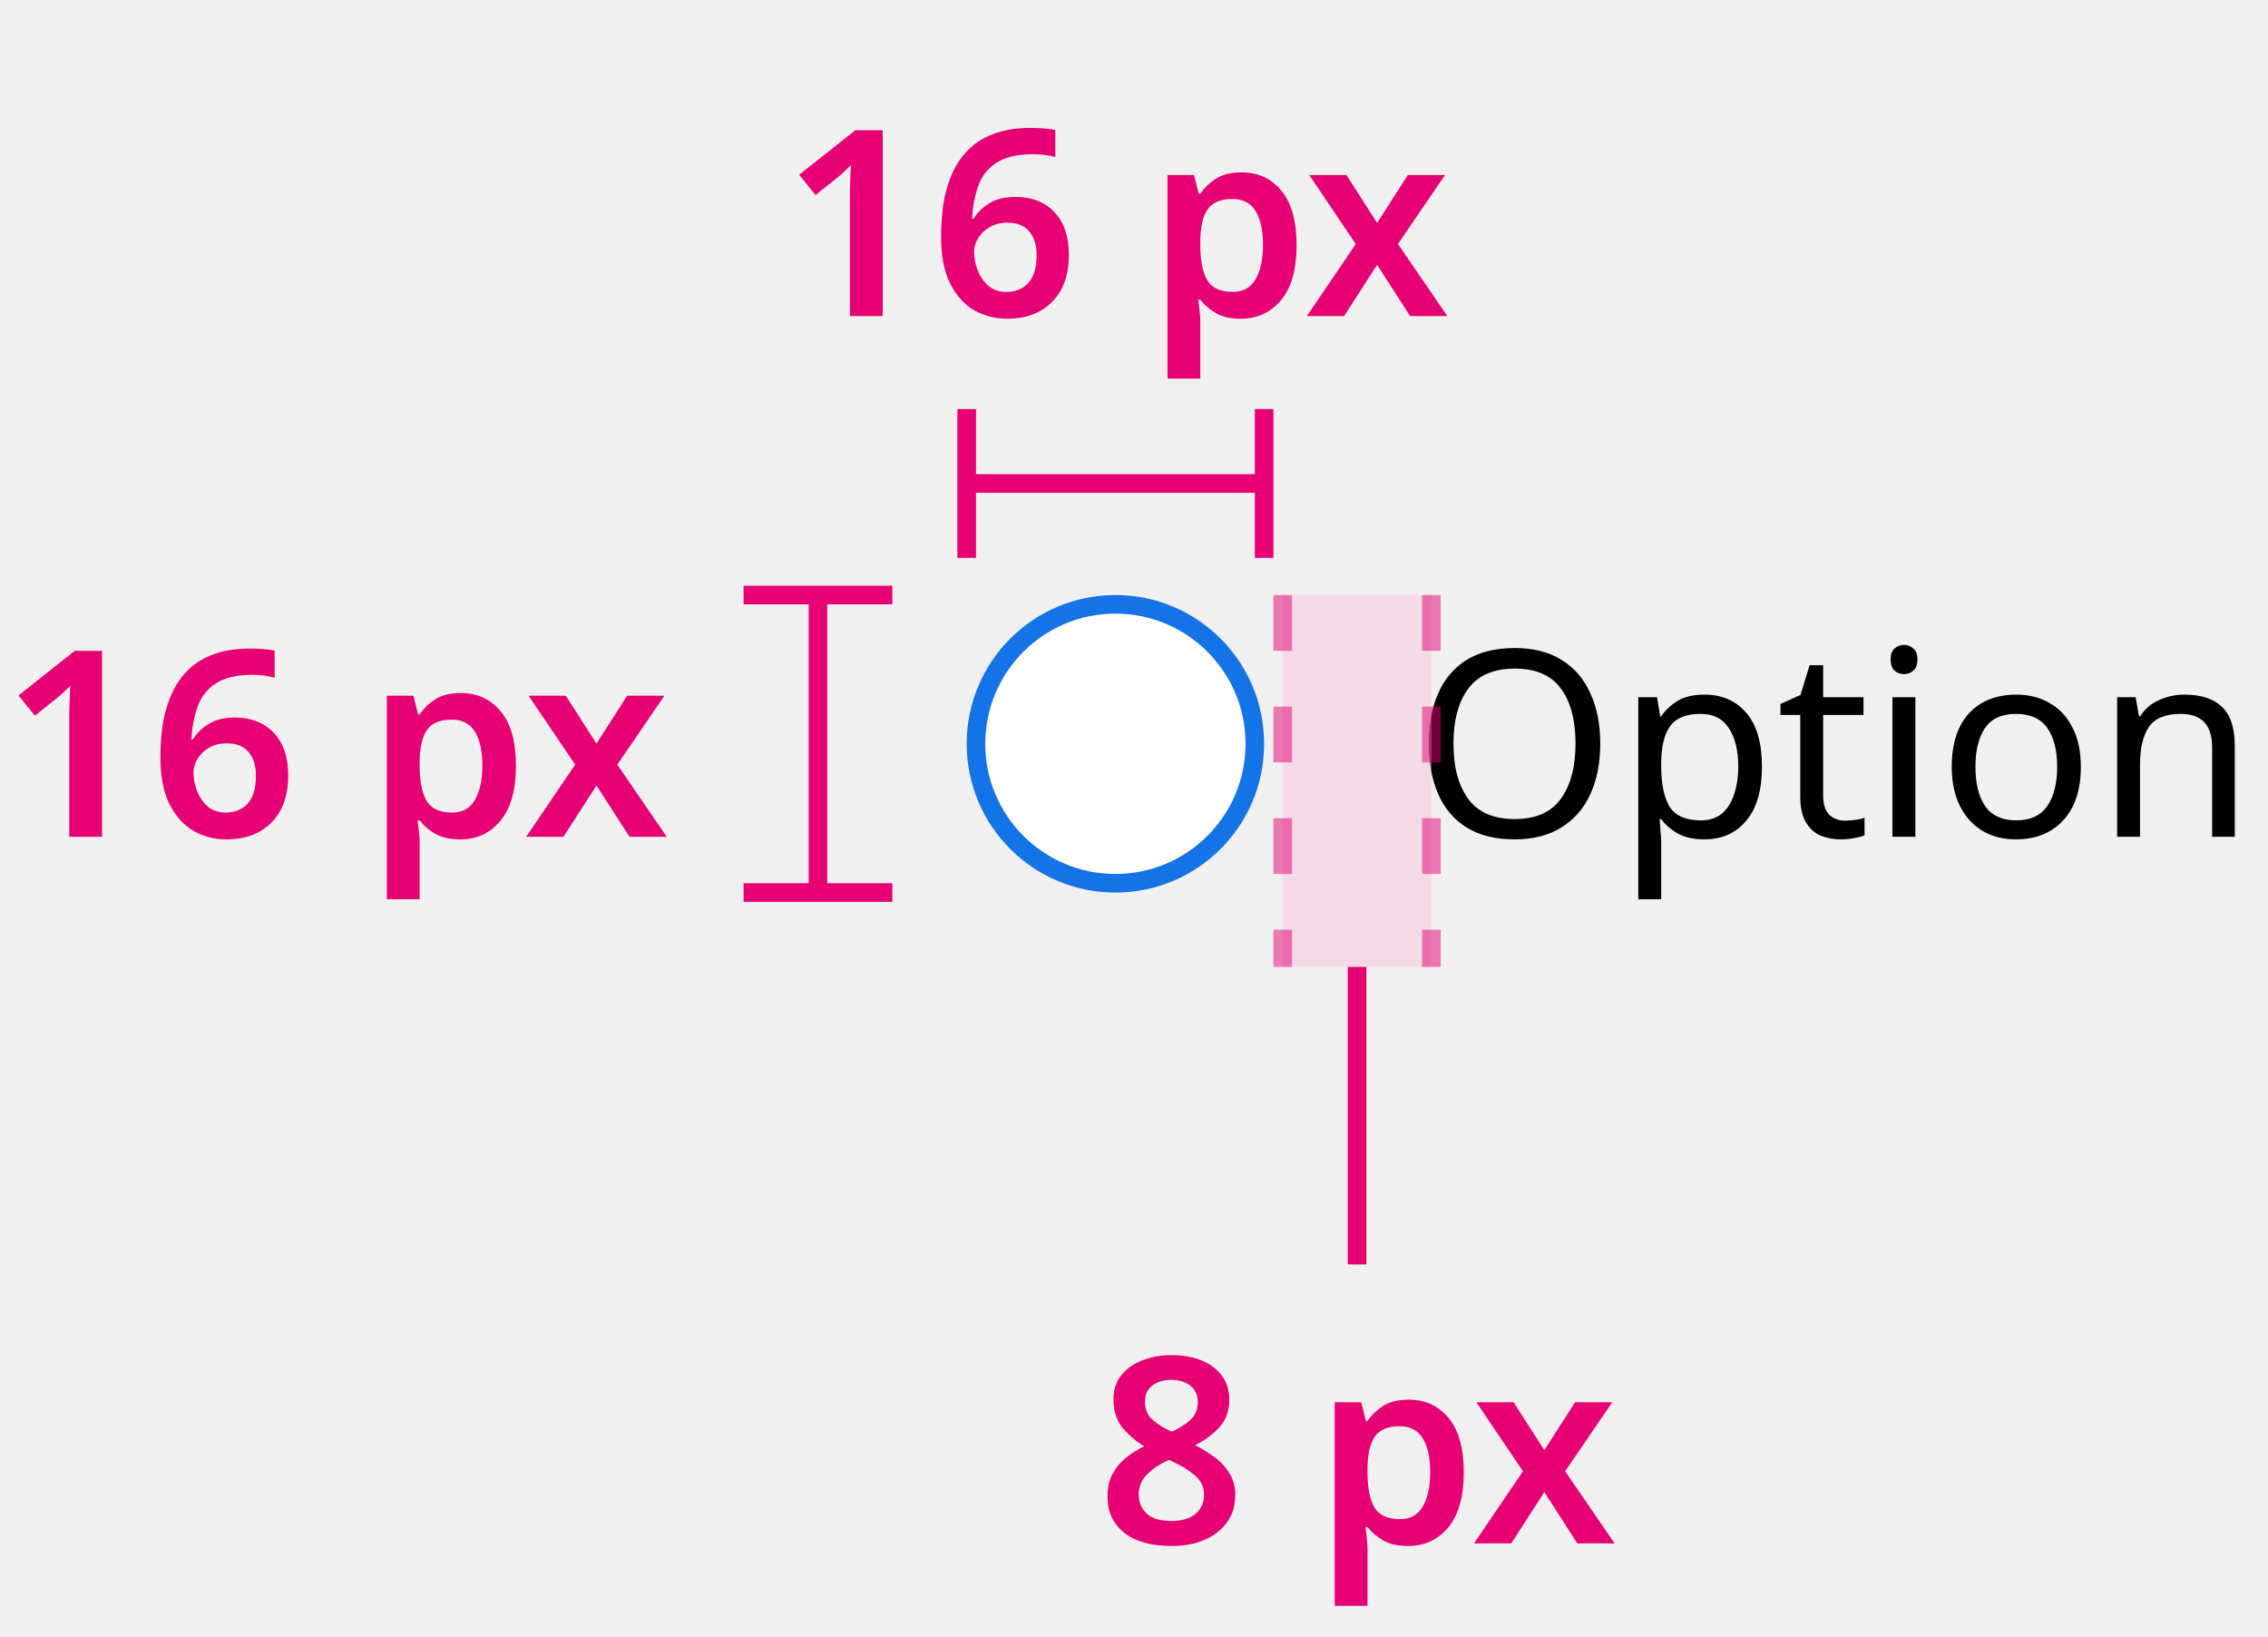
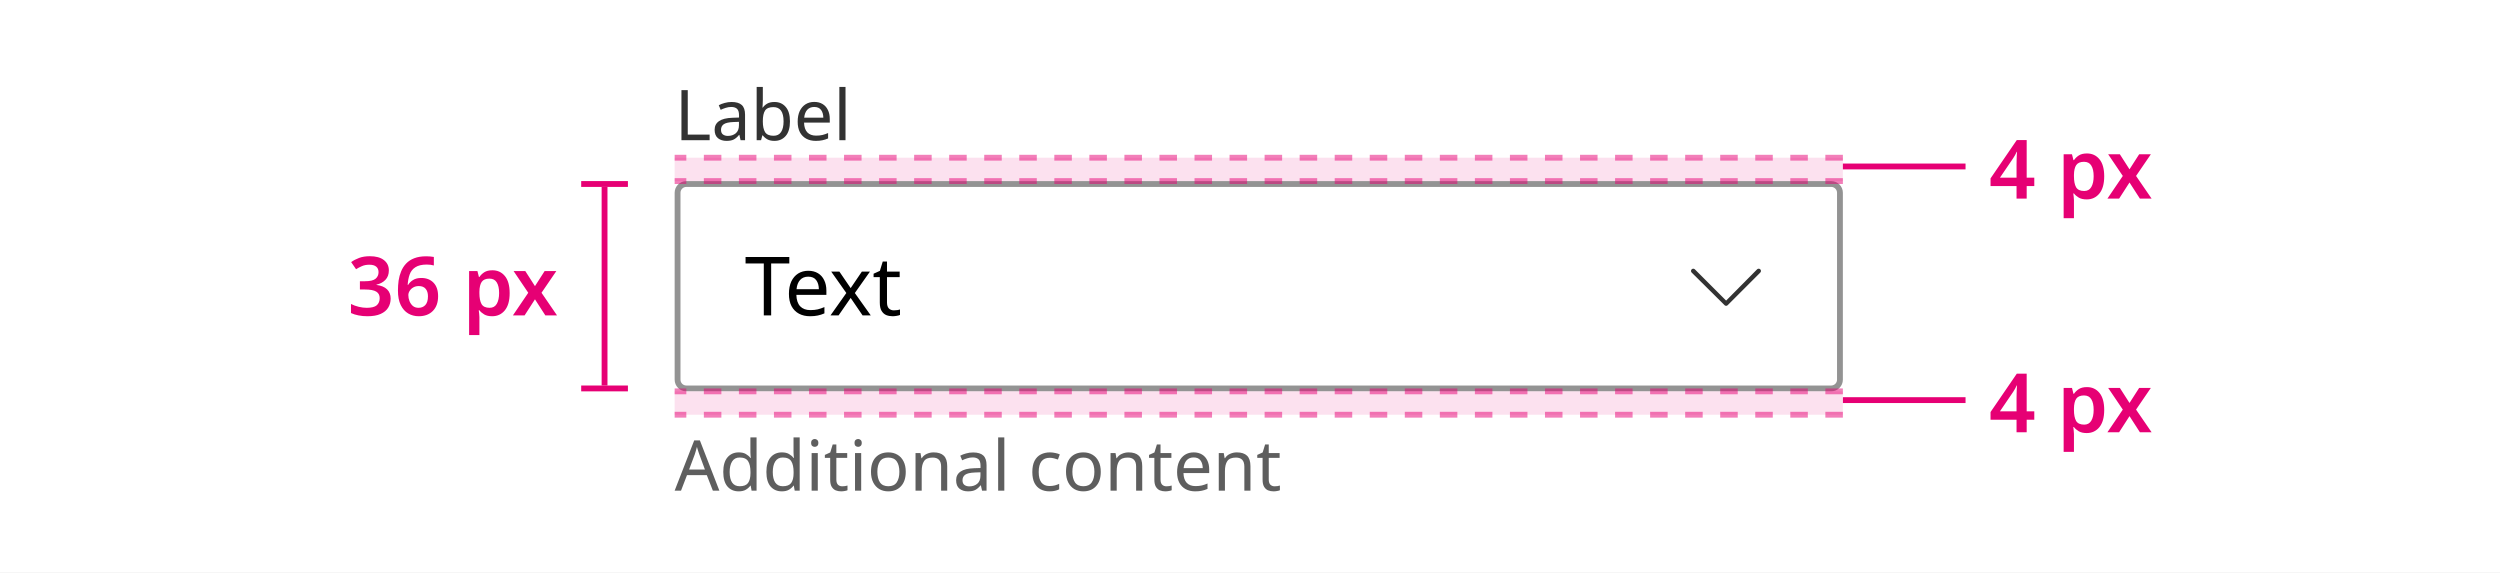
- <svg xmlns="http://www.w3.org/2000/svg" width="122" height="88" viewBox="0 0 122 88" fill="none">
-   <circle cx="60" cy="40" r="7.5" fill="white" stroke="#1473E6" />
-   <path d="M86.08 39.988C86.08 41.024 85.903 41.929 85.548 42.704C85.203 43.469 84.685 44.067 83.994 44.496C83.313 44.925 82.473 45.14 81.474 45.14C80.438 45.14 79.575 44.925 78.884 44.496C78.203 44.067 77.694 43.465 77.358 42.69C77.022 41.915 76.854 41.01 76.854 39.974C76.854 38.957 77.022 38.065 77.358 37.3C77.694 36.525 78.203 35.923 78.884 35.494C79.575 35.065 80.443 34.85 81.488 34.85C82.487 34.85 83.327 35.065 84.008 35.494C84.689 35.914 85.203 36.511 85.548 37.286C85.903 38.051 86.08 38.952 86.08 39.988ZM78.184 39.988C78.184 41.248 78.45 42.242 78.982 42.97C79.514 43.689 80.345 44.048 81.474 44.048C82.603 44.048 83.429 43.689 83.952 42.97C84.484 42.242 84.75 41.248 84.75 39.988C84.75 38.728 84.489 37.743 83.966 37.034C83.443 36.315 82.617 35.956 81.488 35.956C80.349 35.956 79.514 36.315 78.982 37.034C78.45 37.743 78.184 38.728 78.184 39.988ZM91.698 37.356C92.621 37.356 93.364 37.678 93.924 38.322C94.493 38.966 94.778 39.937 94.778 41.234C94.778 42.513 94.493 43.483 93.924 44.146C93.364 44.809 92.617 45.14 91.683 45.14C91.105 45.14 90.624 45.033 90.242 44.818C89.868 44.603 89.574 44.347 89.359 44.048H89.275C89.285 44.207 89.299 44.407 89.317 44.65C89.346 44.893 89.359 45.103 89.359 45.28V48.36H88.127V37.496H89.135L89.303 38.518H89.359C89.584 38.191 89.877 37.916 90.242 37.692C90.606 37.468 91.091 37.356 91.698 37.356ZM91.474 38.392C90.708 38.392 90.167 38.607 89.85 39.036C89.532 39.465 89.369 40.119 89.359 40.996V41.234C89.359 42.158 89.509 42.872 89.808 43.376C90.115 43.871 90.68 44.118 91.501 44.118C91.95 44.118 92.323 43.997 92.621 43.754C92.92 43.502 93.139 43.157 93.279 42.718C93.429 42.279 93.504 41.78 93.504 41.22C93.504 40.361 93.335 39.675 92.999 39.162C92.673 38.649 92.164 38.392 91.474 38.392ZM99.247 44.132C99.433 44.132 99.625 44.118 99.821 44.09C100.017 44.062 100.175 44.025 100.297 43.978V44.916C100.166 44.981 99.979 45.033 99.737 45.07C99.494 45.117 99.261 45.14 99.037 45.14C98.645 45.14 98.281 45.075 97.945 44.944C97.618 44.804 97.352 44.566 97.147 44.23C96.941 43.894 96.839 43.423 96.839 42.816V38.448H95.775V37.86L96.853 37.37L97.343 35.774H98.071V37.496H100.241V38.448H98.071V42.788C98.071 43.245 98.178 43.586 98.393 43.81C98.617 44.025 98.901 44.132 99.247 44.132ZM102.429 34.682C102.616 34.682 102.779 34.747 102.919 34.878C103.069 34.999 103.143 35.195 103.143 35.466C103.143 35.737 103.069 35.937 102.919 36.068C102.779 36.189 102.616 36.25 102.429 36.25C102.224 36.25 102.051 36.189 101.911 36.068C101.771 35.937 101.701 35.737 101.701 35.466C101.701 35.195 101.771 34.999 101.911 34.878C102.051 34.747 102.224 34.682 102.429 34.682ZM103.031 37.496V45H101.799V37.496H103.031ZM111.933 41.234C111.933 42.475 111.615 43.437 110.981 44.118C110.355 44.799 109.506 45.14 108.433 45.14C107.77 45.14 107.177 44.991 106.655 44.692C106.141 44.384 105.735 43.941 105.437 43.362C105.138 42.774 104.989 42.065 104.989 41.234C104.989 39.993 105.297 39.036 105.913 38.364C106.538 37.692 107.392 37.356 108.475 37.356C109.147 37.356 109.744 37.51 110.267 37.818C110.789 38.117 111.195 38.555 111.485 39.134C111.783 39.703 111.933 40.403 111.933 41.234ZM106.263 41.234C106.263 42.121 106.435 42.825 106.781 43.348C107.135 43.861 107.695 44.118 108.461 44.118C109.217 44.118 109.772 43.861 110.127 43.348C110.481 42.825 110.659 42.121 110.659 41.234C110.659 40.347 110.481 39.652 110.127 39.148C109.772 38.644 109.212 38.392 108.447 38.392C107.681 38.392 107.126 38.644 106.781 39.148C106.435 39.652 106.263 40.347 106.263 41.234ZM117.497 37.356C118.393 37.356 119.07 37.575 119.527 38.014C119.985 38.453 120.213 39.153 120.213 40.114V45H118.995V40.198C118.995 38.994 118.435 38.392 117.315 38.392C116.485 38.392 115.911 38.625 115.593 39.092C115.276 39.559 115.117 40.231 115.117 41.108V45H113.885V37.496H114.879L115.061 38.518H115.131C115.374 38.126 115.71 37.837 116.139 37.65C116.569 37.454 117.021 37.356 117.497 37.356Z" fill="black" />
-   <rect opacity="0.4" x="69" y="32" width="8" height="20" fill="white" />
-   <rect opacity="0.12" x="69" y="32" width="8" height="20" fill="#E60074" />
-   <path opacity="0.5" d="M77 32L77 52" stroke="#E60074" stroke-dasharray="3 3" />
-   <path opacity="0.5" d="M69 32L69 52" stroke="#E60074" stroke-dasharray="3 3" />
-   <path d="M73 52V68" stroke="#E60074" />
-   <path d="M63.018 72.878C63.596 72.878 64.119 72.967 64.586 73.144C65.052 73.321 65.426 73.592 65.706 73.956C65.986 74.311 66.126 74.749 66.126 75.272C66.126 75.869 65.948 76.364 65.594 76.756C65.239 77.139 64.805 77.461 64.292 77.722C64.674 77.918 65.029 78.137 65.356 78.38C65.682 78.623 65.944 78.912 66.14 79.248C66.345 79.575 66.448 79.962 66.448 80.41C66.448 80.961 66.303 81.441 66.014 81.852C65.724 82.263 65.323 82.58 64.81 82.804C64.306 83.028 63.713 83.14 63.032 83.14C61.921 83.14 61.067 82.902 60.47 82.426C59.872 81.95 59.574 81.297 59.574 80.466C59.574 80.009 59.662 79.612 59.84 79.276C60.017 78.94 60.255 78.651 60.554 78.408C60.852 78.165 61.184 77.955 61.548 77.778C61.09 77.498 60.698 77.162 60.372 76.77C60.054 76.369 59.896 75.865 59.896 75.258C59.896 74.745 60.036 74.311 60.316 73.956C60.605 73.601 60.983 73.335 61.45 73.158C61.926 72.971 62.448 72.878 63.018 72.878ZM63.004 74.208C62.593 74.208 62.252 74.311 61.982 74.516C61.72 74.721 61.59 75.011 61.59 75.384C61.59 75.795 61.73 76.121 62.01 76.364C62.29 76.607 62.63 76.817 63.032 76.994C63.414 76.826 63.741 76.621 64.012 76.378C64.292 76.135 64.432 75.804 64.432 75.384C64.432 75.011 64.296 74.721 64.026 74.516C63.764 74.311 63.424 74.208 63.004 74.208ZM61.254 80.382C61.254 80.793 61.398 81.133 61.688 81.404C61.977 81.665 62.416 81.796 63.004 81.796C63.582 81.796 64.021 81.665 64.32 81.404C64.618 81.143 64.768 80.802 64.768 80.382C64.768 79.962 64.6 79.612 64.264 79.332C63.928 79.052 63.531 78.809 63.074 78.604L62.878 78.506C62.374 78.739 61.977 79.005 61.688 79.304C61.398 79.593 61.254 79.953 61.254 80.382ZM75.786 75.272C76.673 75.272 77.387 75.603 77.928 76.266C78.469 76.919 78.74 77.895 78.74 79.192C78.74 80.489 78.46 81.474 77.9 82.146C77.349 82.809 76.631 83.14 75.744 83.14C75.184 83.14 74.731 83.037 74.386 82.832C74.041 82.627 73.765 82.389 73.56 82.118H73.448C73.476 82.295 73.499 82.487 73.518 82.692C73.546 82.897 73.56 83.093 73.56 83.28V86.36H71.796V75.412H73.224L73.476 76.42H73.56C73.775 76.103 74.055 75.832 74.4 75.608C74.745 75.384 75.207 75.272 75.786 75.272ZM75.282 76.7C74.657 76.7 74.213 76.887 73.952 77.26C73.7 77.633 73.569 78.198 73.56 78.954V79.178C73.56 79.99 73.681 80.615 73.924 81.054C74.176 81.483 74.638 81.698 75.31 81.698C75.861 81.698 76.267 81.474 76.528 81.026C76.799 80.569 76.934 79.948 76.934 79.164C76.934 78.38 76.799 77.773 76.528 77.344C76.267 76.915 75.851 76.7 75.282 76.7ZM81.924 79.122L79.418 75.412H81.42L83.072 77.988L84.724 75.412H86.726L84.192 79.122L86.852 83H84.85L83.072 80.242L81.294 83H79.292L81.924 79.122Z" fill="#E60074" />
-   <path d="M5.49 45H3.726V38.77C3.726 38.471 3.73 38.154 3.74 37.818C3.749 37.482 3.763 37.169 3.782 36.88C3.688 36.973 3.572 37.085 3.432 37.216C3.301 37.347 3.156 37.473 2.998 37.594L1.878 38.49L0.996 37.398L4.02 35.004H5.49V45ZM8.629 40.744C8.629 40.165 8.667 39.596 8.741 39.036C8.825 38.476 8.97 37.949 9.175 37.454C9.381 36.95 9.665 36.507 10.029 36.124C10.393 35.732 10.855 35.429 11.415 35.214C11.985 34.99 12.671 34.878 13.473 34.878C13.669 34.878 13.893 34.887 14.145 34.906C14.397 34.925 14.607 34.953 14.775 34.99V36.446C14.411 36.343 14.01 36.292 13.571 36.292C12.731 36.292 12.078 36.446 11.611 36.754C11.145 37.053 10.818 37.468 10.631 38C10.445 38.523 10.333 39.111 10.295 39.764H10.379C10.575 39.437 10.855 39.162 11.219 38.938C11.583 38.705 12.055 38.588 12.633 38.588C13.501 38.588 14.197 38.859 14.719 39.4C15.242 39.941 15.503 40.711 15.503 41.71C15.503 42.783 15.205 43.623 14.607 44.23C14.01 44.837 13.203 45.14 12.185 45.14C11.523 45.14 10.921 44.981 10.379 44.664C9.847 44.347 9.423 43.866 9.105 43.222C8.788 42.569 8.629 41.743 8.629 40.744ZM12.157 43.698C12.633 43.698 13.021 43.539 13.319 43.222C13.618 42.895 13.767 42.396 13.767 41.724C13.767 41.183 13.637 40.758 13.375 40.45C13.114 40.133 12.722 39.974 12.199 39.974C11.835 39.974 11.518 40.053 11.247 40.212C10.986 40.361 10.781 40.557 10.631 40.8C10.482 41.033 10.407 41.276 10.407 41.528C10.407 41.873 10.473 42.214 10.603 42.55C10.734 42.877 10.925 43.152 11.177 43.376C11.439 43.591 11.765 43.698 12.157 43.698ZM24.8 37.272C25.686 37.272 26.4 37.603 26.942 38.266C27.483 38.919 27.754 39.895 27.754 41.192C27.754 42.489 27.474 43.474 26.914 44.146C26.363 44.809 25.644 45.14 24.758 45.14C24.198 45.14 23.745 45.037 23.4 44.832C23.054 44.627 22.779 44.389 22.574 44.118H22.462C22.49 44.295 22.513 44.487 22.532 44.692C22.56 44.897 22.574 45.093 22.574 45.28V48.36H20.81V37.412H22.238L22.49 38.42H22.574C22.788 38.103 23.068 37.832 23.414 37.608C23.759 37.384 24.221 37.272 24.8 37.272ZM24.296 38.7C23.67 38.7 23.227 38.887 22.966 39.26C22.714 39.633 22.583 40.198 22.574 40.954V41.178C22.574 41.99 22.695 42.615 22.938 43.054C23.19 43.483 23.652 43.698 24.324 43.698C24.874 43.698 25.28 43.474 25.542 43.026C25.812 42.569 25.948 41.948 25.948 41.164C25.948 40.38 25.812 39.773 25.542 39.344C25.28 38.915 24.865 38.7 24.296 38.7ZM30.938 41.122L28.432 37.412H30.434L32.086 39.988L33.738 37.412H35.74L33.206 41.122L35.866 45H33.864L32.086 42.242L30.308 45H28.306L30.938 41.122Z" fill="#E60074" />
-   <path d="M48 32H40" stroke="#E60074" />
-   <path d="M44 32L44 48" stroke="#E60074" />
-   <path d="M48 48H40" stroke="#E60074" />
-   <path d="M47.482 17L45.718 17L45.718 10.77C45.718 10.471 45.722 10.154 45.732 9.818C45.741 9.482 45.755 9.169 45.774 8.88C45.681 8.973 45.564 9.085 45.424 9.216C45.293 9.347 45.148 9.473 44.99 9.594L43.87 10.49L42.988 9.398L46.012 7.004L47.482 7.004L47.482 17ZM50.621 12.744C50.621 12.165 50.659 11.596 50.733 11.036C50.818 10.476 50.962 9.949 51.167 9.454C51.373 8.95 51.657 8.507 52.022 8.124C52.386 7.732 52.847 7.429 53.407 7.214C53.977 6.99 54.663 6.878 55.465 6.878C55.661 6.878 55.886 6.887 56.138 6.906C56.389 6.925 56.599 6.953 56.767 6.99L56.767 8.446C56.404 8.343 56.002 8.292 55.563 8.292C54.724 8.292 54.07 8.446 53.603 8.754C53.137 9.053 52.81 9.468 52.623 10C52.437 10.523 52.325 11.111 52.288 11.764L52.371 11.764C52.568 11.437 52.847 11.162 53.212 10.938C53.575 10.705 54.047 10.588 54.626 10.588C55.493 10.588 56.189 10.859 56.712 11.4C57.234 11.941 57.495 12.711 57.495 13.71C57.495 14.783 57.197 15.623 56.599 16.23C56.002 16.837 55.195 17.14 54.178 17.14C53.515 17.14 52.913 16.981 52.371 16.664C51.84 16.347 51.415 15.866 51.097 15.222C50.78 14.569 50.621 13.743 50.621 12.744ZM54.15 15.698C54.626 15.698 55.013 15.539 55.312 15.222C55.61 14.895 55.76 14.396 55.76 13.724C55.76 13.183 55.629 12.758 55.367 12.45C55.106 12.133 54.714 11.974 54.191 11.974C53.828 11.974 53.51 12.053 53.239 12.212C52.978 12.361 52.773 12.557 52.623 12.8C52.474 13.033 52.4 13.276 52.4 13.528C52.4 13.873 52.465 14.214 52.596 14.55C52.726 14.877 52.917 15.152 53.169 15.376C53.431 15.591 53.758 15.698 54.15 15.698ZM66.792 9.272C67.679 9.272 68.393 9.603 68.934 10.266C69.475 10.919 69.746 11.895 69.746 13.192C69.746 14.489 69.466 15.474 68.906 16.146C68.355 16.809 67.637 17.14 66.75 17.14C66.19 17.14 65.737 17.037 65.392 16.832C65.047 16.627 64.771 16.389 64.566 16.118L64.454 16.118C64.482 16.295 64.505 16.487 64.524 16.692C64.552 16.897 64.566 17.093 64.566 17.28L64.566 20.36L62.802 20.36L62.802 9.412L64.23 9.412L64.482 10.42L64.566 10.42C64.781 10.103 65.061 9.832 65.406 9.608C65.751 9.384 66.213 9.272 66.792 9.272ZM66.288 10.7C65.663 10.7 65.219 10.887 64.958 11.26C64.706 11.633 64.575 12.198 64.566 12.954L64.566 13.178C64.566 13.99 64.687 14.615 64.93 15.054C65.182 15.483 65.644 15.698 66.316 15.698C66.867 15.698 67.273 15.474 67.534 15.026C67.805 14.569 67.94 13.948 67.94 13.164C67.94 12.38 67.805 11.773 67.534 11.344C67.273 10.915 66.857 10.7 66.288 10.7ZM72.93 13.122L70.424 9.412L72.426 9.412L74.078 11.988L75.73 9.412L77.732 9.412L75.198 13.122L77.858 17L75.856 17L74.078 14.242L72.3 17L70.298 17L72.93 13.122Z" fill="#E60074" />
-   <path d="M68 30L68 22" stroke="#E60074" />
-   <path d="M68 26L52 26" stroke="#E60074" />
-   <path d="M52 30L52 22" stroke="#E60074" />
+ <svg xmlns="http://www.w3.org/2000/svg" width="428" height="98" viewBox="0 0 428 98" fill="none">
+   <rect width="428" height="98" fill="white" />
+   <path d="M116.664 24V15.432H117.744V23.04H121.488V24H116.664ZM125.249 17.46C126.033 17.46 126.613 17.632 126.989 17.976C127.365 18.32 127.553 18.868 127.553 19.62V24H126.785L126.581 23.088H126.533C126.253 23.44 125.957 23.7 125.645 23.868C125.333 24.036 124.909 24.12 124.373 24.12C123.789 24.12 123.305 23.968 122.921 23.664C122.537 23.352 122.345 22.868 122.345 22.212C122.345 21.572 122.597 21.08 123.101 20.736C123.605 20.384 124.381 20.192 125.429 20.16L126.521 20.124V19.74C126.521 19.204 126.405 18.832 126.173 18.624C125.941 18.416 125.613 18.312 125.189 18.312C124.853 18.312 124.533 18.364 124.229 18.468C123.925 18.564 123.641 18.676 123.377 18.804L123.053 18.012C123.333 17.86 123.665 17.732 124.049 17.628C124.433 17.516 124.833 17.46 125.249 17.46ZM126.509 20.856L125.561 20.892C124.761 20.924 124.205 21.052 123.893 21.276C123.589 21.5 123.437 21.816 123.437 22.224C123.437 22.584 123.545 22.848 123.761 23.016C123.985 23.184 124.269 23.268 124.613 23.268C125.149 23.268 125.597 23.12 125.957 22.824C126.325 22.52 126.509 22.056 126.509 21.432V20.856ZM130.596 14.88V17.1C130.596 17.372 130.588 17.628 130.572 17.868C130.564 18.1 130.552 18.284 130.536 18.42H130.596C130.78 18.148 131.032 17.92 131.352 17.736C131.672 17.552 132.084 17.46 132.588 17.46C133.388 17.46 134.028 17.74 134.508 18.3C134.996 18.852 135.24 19.68 135.24 20.784C135.24 21.888 134.996 22.72 134.508 23.28C134.02 23.84 133.38 24.12 132.588 24.12C132.084 24.12 131.672 24.028 131.352 23.844C131.032 23.66 130.78 23.44 130.596 23.184H130.512L130.296 24H129.54V14.88H130.596ZM132.408 18.336C131.72 18.336 131.244 18.532 130.98 18.924C130.724 19.316 130.596 19.924 130.596 20.748V20.796C130.596 21.588 130.724 22.196 130.98 22.62C131.244 23.036 131.728 23.244 132.432 23.244C133.008 23.244 133.436 23.032 133.716 22.608C134.004 22.184 134.148 21.572 134.148 20.772C134.148 19.148 133.568 18.336 132.408 18.336ZM139.406 17.448C139.95 17.448 140.422 17.568 140.822 17.808C141.222 18.048 141.526 18.388 141.734 18.828C141.95 19.26 142.058 19.768 142.058 20.352V20.988H137.654C137.67 21.716 137.854 22.272 138.206 22.656C138.566 23.032 139.066 23.22 139.706 23.22C140.114 23.22 140.474 23.184 140.786 23.112C141.106 23.032 141.434 22.92 141.77 22.776V23.7C141.442 23.844 141.118 23.948 140.798 24.012C140.478 24.084 140.098 24.12 139.658 24.12C139.042 24.12 138.502 23.996 138.038 23.748C137.574 23.5 137.21 23.132 136.946 22.644C136.69 22.156 136.562 21.552 136.562 20.832C136.562 20.128 136.678 19.524 136.91 19.02C137.15 18.516 137.482 18.128 137.906 17.856C138.338 17.584 138.838 17.448 139.406 17.448ZM139.394 18.312C138.89 18.312 138.49 18.476 138.194 18.804C137.906 19.124 137.734 19.572 137.678 20.148H140.954C140.946 19.604 140.818 19.164 140.57 18.828C140.322 18.484 139.93 18.312 139.394 18.312ZM144.752 24H143.696V14.88H144.752V24Z" fill="#323232" />
+   <rect x="116" y="31.5" width="199" height="35" rx="1.5" fill="white" />
+   <path d="M132.022 54H130.762V45.11H127.64V44.004H135.13V45.11H132.022V54ZM138.383 46.356C139.018 46.356 139.568 46.496 140.035 46.776C140.502 47.056 140.856 47.453 141.099 47.966C141.351 48.47 141.477 49.063 141.477 49.744V50.486H136.339C136.358 51.335 136.572 51.984 136.983 52.432C137.403 52.871 137.986 53.09 138.733 53.09C139.209 53.09 139.629 53.048 139.993 52.964C140.366 52.871 140.749 52.74 141.141 52.572V53.65C140.758 53.818 140.38 53.939 140.007 54.014C139.634 54.098 139.19 54.14 138.677 54.14C137.958 54.14 137.328 53.995 136.787 53.706C136.246 53.417 135.821 52.987 135.513 52.418C135.214 51.849 135.065 51.144 135.065 50.304C135.065 49.483 135.2 48.778 135.471 48.19C135.751 47.602 136.138 47.149 136.633 46.832C137.137 46.515 137.72 46.356 138.383 46.356ZM138.369 47.364C137.781 47.364 137.314 47.555 136.969 47.938C136.633 48.311 136.432 48.834 136.367 49.506H140.189C140.18 48.871 140.03 48.358 139.741 47.966C139.452 47.565 138.994 47.364 138.369 47.364ZM144.892 50.164L142.302 46.496H143.702L145.634 49.324L147.552 46.496H148.938L146.348 50.164L149.078 54H147.678L145.634 51.004L143.562 54H142.176L144.892 50.164ZM153.03 53.132C153.217 53.132 153.408 53.118 153.604 53.09C153.8 53.062 153.959 53.025 154.08 52.978V53.916C153.949 53.981 153.763 54.033 153.52 54.07C153.277 54.117 153.044 54.14 152.82 54.14C152.428 54.14 152.064 54.075 151.728 53.944C151.401 53.804 151.135 53.566 150.93 53.23C150.725 52.894 150.622 52.423 150.622 51.816V47.448H149.558V46.86L150.636 46.37L151.126 44.774H151.854V46.496H154.024V47.448H151.854V51.788C151.854 52.245 151.961 52.586 152.176 52.81C152.4 53.025 152.685 53.132 153.03 53.132Z" fill="black" />
+   <path d="M295.512 52.362C295.412 52.362 295.312 52.312 295.262 52.263L289.613 46.663C289.462 46.513 289.462 46.263 289.613 46.112C289.763 45.962 290.012 45.962 290.162 46.112L295.512 51.462L300.812 46.112C300.962 45.962 301.213 45.962 301.363 46.112C301.512 46.263 301.512 46.513 301.363 46.663L295.762 52.263C295.662 52.312 295.612 52.362 295.512 52.362Z" fill="#323232" />
+   <rect x="116" y="31.5" width="199" height="35" rx="1.5" stroke="#939393" />
+   <path d="M122.04 84L121.008 81.348H117.612L116.592 84H115.5L118.848 75.396H119.82L123.156 84H122.04ZM120.684 80.388L119.724 77.796C119.7 77.732 119.66 77.616 119.604 77.448C119.548 77.28 119.492 77.108 119.436 76.932C119.388 76.748 119.348 76.608 119.316 76.512C119.252 76.76 119.184 77.004 119.112 77.244C119.048 77.476 118.992 77.66 118.944 77.796L117.972 80.388H120.684ZM126.464 84.12C125.664 84.12 125.024 83.844 124.544 83.292C124.064 82.732 123.824 81.9 123.824 80.796C123.824 79.692 124.064 78.86 124.544 78.3C125.032 77.732 125.676 77.448 126.476 77.448C126.972 77.448 127.376 77.54 127.688 77.724C128.008 77.908 128.268 78.132 128.468 78.396H128.54C128.524 78.292 128.508 78.14 128.492 77.94C128.476 77.732 128.468 77.568 128.468 77.448V74.88H129.524V84H128.672L128.516 83.136H128.468C128.276 83.408 128.02 83.64 127.7 83.832C127.38 84.024 126.968 84.12 126.464 84.12ZM126.632 83.244C127.312 83.244 127.788 83.06 128.06 82.692C128.34 82.316 128.48 81.752 128.48 81V80.808C128.48 80.008 128.348 79.396 128.084 78.972C127.82 78.54 127.332 78.324 126.62 78.324C126.052 78.324 125.624 78.552 125.336 79.008C125.056 79.456 124.916 80.06 124.916 80.82C124.916 81.588 125.056 82.184 125.336 82.608C125.624 83.032 126.056 83.244 126.632 83.244ZM133.847 84.12C133.047 84.12 132.407 83.844 131.927 83.292C131.447 82.732 131.207 81.9 131.207 80.796C131.207 79.692 131.447 78.86 131.927 78.3C132.415 77.732 133.059 77.448 133.859 77.448C134.355 77.448 134.759 77.54 135.071 77.724C135.391 77.908 135.651 78.132 135.851 78.396H135.923C135.907 78.292 135.891 78.14 135.875 77.94C135.859 77.732 135.851 77.568 135.851 77.448V74.88H136.907V84H136.055L135.899 83.136H135.851C135.659 83.408 135.403 83.64 135.083 83.832C134.763 84.024 134.351 84.12 133.847 84.12ZM134.015 83.244C134.695 83.244 135.171 83.06 135.443 82.692C135.723 82.316 135.863 81.752 135.863 81V80.808C135.863 80.008 135.731 79.396 135.467 78.972C135.203 78.54 134.715 78.324 134.003 78.324C133.435 78.324 133.007 78.552 132.719 79.008C132.439 79.456 132.299 80.06 132.299 80.82C132.299 81.588 132.439 82.184 132.719 82.608C133.007 83.032 133.439 83.244 134.015 83.244ZM139.49 75.156C139.65 75.156 139.79 75.212 139.91 75.324C140.038 75.428 140.102 75.596 140.102 75.828C140.102 76.06 140.038 76.232 139.91 76.344C139.79 76.448 139.65 76.5 139.49 76.5C139.314 76.5 139.166 76.448 139.046 76.344C138.926 76.232 138.866 76.06 138.866 75.828C138.866 75.596 138.926 75.428 139.046 75.324C139.166 75.212 139.314 75.156 139.49 75.156ZM140.006 77.568V84H138.95V77.568H140.006ZM144.191 83.256C144.351 83.256 144.515 83.244 144.683 83.22C144.851 83.196 144.987 83.164 145.091 83.124V83.928C144.979 83.984 144.819 84.028 144.611 84.06C144.403 84.1 144.203 84.12 144.011 84.12C143.675 84.12 143.363 84.064 143.075 83.952C142.795 83.832 142.567 83.628 142.391 83.34C142.215 83.052 142.127 82.648 142.127 82.128V78.384H141.215V77.88L142.139 77.46L142.559 76.092H143.183V77.568H145.043V78.384H143.183V82.104C143.183 82.496 143.275 82.788 143.459 82.98C143.651 83.164 143.895 83.256 144.191 83.256ZM146.919 75.156C147.079 75.156 147.219 75.212 147.339 75.324C147.467 75.428 147.531 75.596 147.531 75.828C147.531 76.06 147.467 76.232 147.339 76.344C147.219 76.448 147.079 76.5 146.919 76.5C146.743 76.5 146.595 76.448 146.475 76.344C146.355 76.232 146.295 76.06 146.295 75.828C146.295 75.596 146.355 75.428 146.475 75.324C146.595 75.212 146.743 75.156 146.919 75.156ZM147.435 77.568V84H146.379V77.568H147.435ZM155.065 80.772C155.065 81.836 154.793 82.66 154.249 83.244C153.713 83.828 152.985 84.12 152.065 84.12C151.497 84.12 150.989 83.992 150.541 83.736C150.101 83.472 149.753 83.092 149.497 82.596C149.241 82.092 149.113 81.484 149.113 80.772C149.113 79.708 149.377 78.888 149.905 78.312C150.441 77.736 151.173 77.448 152.101 77.448C152.677 77.448 153.189 77.58 153.637 77.844C154.085 78.1 154.433 78.476 154.681 78.972C154.937 79.46 155.065 80.06 155.065 80.772ZM150.205 80.772C150.205 81.532 150.353 82.136 150.649 82.584C150.953 83.024 151.433 83.244 152.089 83.244C152.737 83.244 153.213 83.024 153.517 82.584C153.821 82.136 153.973 81.532 153.973 80.772C153.973 80.012 153.821 79.416 153.517 78.984C153.213 78.552 152.733 78.336 152.077 78.336C151.421 78.336 150.945 78.552 150.649 78.984C150.353 79.416 150.205 80.012 150.205 80.772ZM159.835 77.448C160.603 77.448 161.183 77.636 161.575 78.012C161.967 78.388 162.163 78.988 162.163 79.812V84H161.119V79.884C161.119 78.852 160.639 78.336 159.679 78.336C158.967 78.336 158.475 78.536 158.203 78.936C157.931 79.336 157.795 79.912 157.795 80.664V84H156.739V77.568H157.591L157.747 78.444H157.807C158.015 78.108 158.303 77.86 158.671 77.7C159.039 77.532 159.427 77.448 159.835 77.448ZM166.593 77.46C167.377 77.46 167.957 77.632 168.333 77.976C168.709 78.32 168.897 78.868 168.897 79.62V84H168.129L167.925 83.088H167.877C167.597 83.44 167.301 83.7 166.989 83.868C166.677 84.036 166.253 84.12 165.717 84.12C165.133 84.12 164.649 83.968 164.265 83.664C163.881 83.352 163.689 82.868 163.689 82.212C163.689 81.572 163.941 81.08 164.445 80.736C164.949 80.384 165.725 80.192 166.773 80.16L167.865 80.124V79.74C167.865 79.204 167.749 78.832 167.517 78.624C167.285 78.416 166.957 78.312 166.533 78.312C166.197 78.312 165.877 78.364 165.573 78.468C165.269 78.564 164.985 78.676 164.721 78.804L164.397 78.012C164.677 77.86 165.009 77.732 165.393 77.628C165.777 77.516 166.177 77.46 166.593 77.46ZM167.853 80.856L166.905 80.892C166.105 80.924 165.549 81.052 165.237 81.276C164.933 81.5 164.781 81.816 164.781 82.224C164.781 82.584 164.889 82.848 165.105 83.016C165.329 83.184 165.613 83.268 165.957 83.268C166.493 83.268 166.941 83.12 167.301 82.824C167.669 82.52 167.853 82.056 167.853 81.432V80.856ZM171.939 84H170.883V74.88H171.939V84ZM179.674 84.12C179.098 84.12 178.59 84.004 178.15 83.772C177.71 83.54 177.362 83.18 177.106 82.692C176.858 82.204 176.734 81.58 176.734 80.82C176.734 80.028 176.862 79.384 177.118 78.888C177.382 78.392 177.742 78.028 178.198 77.796C178.654 77.564 179.17 77.448 179.746 77.448C180.066 77.448 180.378 77.484 180.682 77.556C180.994 77.62 181.246 77.7 181.438 77.796L181.114 78.672C180.922 78.6 180.698 78.532 180.442 78.468C180.186 78.404 179.946 78.372 179.722 78.372C178.458 78.372 177.826 79.184 177.826 80.808C177.826 81.584 177.978 82.18 178.282 82.596C178.594 83.004 179.054 83.208 179.662 83.208C180.006 83.208 180.314 83.172 180.586 83.1C180.858 83.028 181.106 82.94 181.33 82.836V83.772C181.114 83.884 180.874 83.968 180.61 84.024C180.354 84.088 180.042 84.12 179.674 84.12ZM188.452 80.772C188.452 81.836 188.18 82.66 187.636 83.244C187.1 83.828 186.372 84.12 185.452 84.12C184.884 84.12 184.376 83.992 183.928 83.736C183.488 83.472 183.14 83.092 182.884 82.596C182.628 82.092 182.5 81.484 182.5 80.772C182.5 79.708 182.764 78.888 183.292 78.312C183.828 77.736 184.56 77.448 185.488 77.448C186.064 77.448 186.576 77.58 187.024 77.844C187.472 78.1 187.82 78.476 188.068 78.972C188.324 79.46 188.452 80.06 188.452 80.772ZM183.592 80.772C183.592 81.532 183.74 82.136 184.036 82.584C184.34 83.024 184.82 83.244 185.476 83.244C186.124 83.244 186.6 83.024 186.904 82.584C187.208 82.136 187.36 81.532 187.36 80.772C187.36 80.012 187.208 79.416 186.904 78.984C186.6 78.552 186.12 78.336 185.464 78.336C184.808 78.336 184.332 78.552 184.036 78.984C183.74 79.416 183.592 80.012 183.592 80.772ZM193.221 77.448C193.989 77.448 194.569 77.636 194.961 78.012C195.353 78.388 195.549 78.988 195.549 79.812V84H194.505V79.884C194.505 78.852 194.025 78.336 193.065 78.336C192.353 78.336 191.861 78.536 191.589 78.936C191.317 79.336 191.181 79.912 191.181 80.664V84H190.125V77.568H190.977L191.133 78.444H191.193C191.401 78.108 191.689 77.86 192.057 77.7C192.425 77.532 192.813 77.448 193.221 77.448ZM199.691 83.256C199.851 83.256 200.015 83.244 200.183 83.22C200.351 83.196 200.487 83.164 200.591 83.124V83.928C200.479 83.984 200.319 84.028 200.111 84.06C199.903 84.1 199.703 84.12 199.511 84.12C199.175 84.12 198.863 84.064 198.575 83.952C198.295 83.832 198.067 83.628 197.891 83.34C197.715 83.052 197.627 82.648 197.627 82.128V78.384H196.715V77.88L197.639 77.46L198.059 76.092H198.683V77.568H200.543V78.384H198.683V82.104C198.683 82.496 198.775 82.788 198.959 82.98C199.151 83.164 199.395 83.256 199.691 83.256ZM204.363 77.448C204.907 77.448 205.379 77.568 205.779 77.808C206.179 78.048 206.483 78.388 206.691 78.828C206.907 79.26 207.015 79.768 207.015 80.352V80.988H202.611C202.627 81.716 202.811 82.272 203.163 82.656C203.523 83.032 204.023 83.22 204.663 83.22C205.071 83.22 205.431 83.184 205.743 83.112C206.063 83.032 206.391 82.92 206.727 82.776V83.7C206.399 83.844 206.075 83.948 205.755 84.012C205.435 84.084 205.055 84.12 204.615 84.12C203.999 84.12 203.459 83.996 202.995 83.748C202.531 83.5 202.167 83.132 201.903 82.644C201.647 82.156 201.519 81.552 201.519 80.832C201.519 80.128 201.635 79.524 201.867 79.02C202.107 78.516 202.439 78.128 202.863 77.856C203.295 77.584 203.795 77.448 204.363 77.448ZM204.351 78.312C203.847 78.312 203.447 78.476 203.151 78.804C202.863 79.124 202.691 79.572 202.635 80.148H205.911C205.903 79.604 205.775 79.164 205.527 78.828C205.279 78.484 204.887 78.312 204.351 78.312ZM211.749 77.448C212.517 77.448 213.097 77.636 213.489 78.012C213.881 78.388 214.077 78.988 214.077 79.812V84H213.033V79.884C213.033 78.852 212.553 78.336 211.593 78.336C210.881 78.336 210.389 78.536 210.117 78.936C209.845 79.336 209.709 79.912 209.709 80.664V84H208.653V77.568H209.505L209.661 78.444H209.721C209.929 78.108 210.217 77.86 210.585 77.7C210.953 77.532 211.341 77.448 211.749 77.448ZM218.219 83.256C218.379 83.256 218.543 83.244 218.711 83.22C218.879 83.196 219.015 83.164 219.119 83.124V83.928C219.007 83.984 218.847 84.028 218.639 84.06C218.431 84.1 218.231 84.12 218.039 84.12C217.703 84.12 217.391 84.064 217.103 83.952C216.823 83.832 216.595 83.628 216.419 83.34C216.243 83.052 216.155 82.648 216.155 82.128V78.384H215.243V77.88L216.167 77.46L216.587 76.092H217.211V77.568H219.071V78.384H217.211V82.104C217.211 82.496 217.303 82.788 217.487 82.98C217.679 83.164 217.923 83.256 218.219 83.256Z" fill="#5E5E5E" />
+   <path d="M66.572 46.286C66.572 46.967 66.371 47.513 65.97 47.924C65.578 48.325 65.069 48.596 64.444 48.736V48.778C65.246 48.881 65.853 49.133 66.264 49.534C66.674 49.935 66.88 50.463 66.88 51.116C66.88 51.695 66.74 52.213 66.46 52.67C66.18 53.127 65.746 53.487 65.158 53.748C64.579 54.009 63.832 54.14 62.918 54.14C62.367 54.14 61.858 54.093 61.392 54C60.934 53.916 60.5 53.781 60.09 53.594V52.04C60.51 52.255 60.958 52.418 61.434 52.53C61.91 52.642 62.358 52.698 62.778 52.698C63.59 52.698 64.164 52.553 64.5 52.264C64.836 51.965 65.004 51.555 65.004 51.032C65.004 50.537 64.808 50.169 64.416 49.926C64.024 49.683 63.37 49.562 62.456 49.562H61.616V48.148H62.47C63.356 48.148 63.968 48.003 64.304 47.714C64.64 47.425 64.808 47.051 64.808 46.594C64.808 46.193 64.677 45.88 64.416 45.656C64.154 45.432 63.762 45.32 63.24 45.32C62.736 45.32 62.302 45.404 61.938 45.572C61.574 45.731 61.247 45.903 60.958 46.09L60.118 44.872C60.5 44.592 60.953 44.354 61.476 44.158C61.998 43.962 62.614 43.864 63.324 43.864C64.36 43.864 65.158 44.083 65.718 44.522C66.287 44.961 66.572 45.549 66.572 46.286ZM68.129 49.744C68.129 49.165 68.167 48.596 68.241 48.036C68.325 47.476 68.47 46.949 68.675 46.454C68.881 45.95 69.165 45.507 69.529 45.124C69.893 44.732 70.355 44.429 70.915 44.214C71.485 43.99 72.171 43.878 72.973 43.878C73.169 43.878 73.393 43.887 73.645 43.906C73.897 43.925 74.107 43.953 74.275 43.99V45.446C73.911 45.343 73.51 45.292 73.071 45.292C72.231 45.292 71.578 45.446 71.111 45.754C70.645 46.053 70.318 46.468 70.131 47C69.945 47.523 69.833 48.111 69.795 48.764H69.879C70.075 48.437 70.355 48.162 70.719 47.938C71.083 47.705 71.555 47.588 72.133 47.588C73.001 47.588 73.697 47.859 74.219 48.4C74.742 48.941 75.003 49.711 75.003 50.71C75.003 51.783 74.705 52.623 74.107 53.23C73.51 53.837 72.703 54.14 71.685 54.14C71.023 54.14 70.421 53.981 69.879 53.664C69.347 53.347 68.923 52.866 68.605 52.222C68.288 51.569 68.129 50.743 68.129 49.744ZM71.657 52.698C72.133 52.698 72.521 52.539 72.819 52.222C73.118 51.895 73.267 51.396 73.267 50.724C73.267 50.183 73.137 49.758 72.875 49.45C72.614 49.133 72.222 48.974 71.699 48.974C71.335 48.974 71.018 49.053 70.747 49.212C70.486 49.361 70.281 49.557 70.131 49.8C69.982 50.033 69.907 50.276 69.907 50.528C69.907 50.873 69.973 51.214 70.103 51.55C70.234 51.877 70.425 52.152 70.677 52.376C70.939 52.591 71.265 52.698 71.657 52.698ZM84.3 46.272C85.186 46.272 85.9 46.603 86.442 47.266C86.983 47.919 87.254 48.895 87.254 50.192C87.254 51.489 86.974 52.474 86.414 53.146C85.863 53.809 85.144 54.14 84.258 54.14C83.698 54.14 83.245 54.037 82.9 53.832C82.554 53.627 82.279 53.389 82.074 53.118H81.962C81.99 53.295 82.013 53.487 82.032 53.692C82.06 53.897 82.074 54.093 82.074 54.28V57.36H80.31V46.412H81.738L81.99 47.42H82.074C82.288 47.103 82.568 46.832 82.914 46.608C83.259 46.384 83.721 46.272 84.3 46.272ZM83.796 47.7C83.17 47.7 82.727 47.887 82.466 48.26C82.214 48.633 82.083 49.198 82.074 49.954V50.178C82.074 50.99 82.195 51.615 82.438 52.054C82.69 52.483 83.152 52.698 83.824 52.698C84.374 52.698 84.78 52.474 85.042 52.026C85.312 51.569 85.448 50.948 85.448 50.164C85.448 49.38 85.312 48.773 85.042 48.344C84.78 47.915 84.365 47.7 83.796 47.7ZM90.438 50.122L87.932 46.412H89.934L91.586 48.988L93.238 46.412H95.24L92.706 50.122L95.366 54H93.364L91.586 51.242L89.808 54H87.806L90.438 50.122Z" fill="#E60074" />
+   <path fill-rule="evenodd" clip-rule="evenodd" d="M99.5 66H107.5V67H99.5V66Z" fill="#E60074" />
+   <path fill-rule="evenodd" clip-rule="evenodd" d="M103 66L103 32L104 32L104 66L103 66Z" fill="#E60074" />
+   <path fill-rule="evenodd" clip-rule="evenodd" d="M99.5 31H107.5V32H99.5V31Z" fill="#E60074" />
+   <path d="M348.27 71.858H346.968V74H345.232V71.858H340.78V70.542L345.274 63.976H346.968V70.416H348.27V71.858ZM345.232 70.416V68.176C345.232 67.915 345.236 67.644 345.246 67.364C345.255 67.075 345.264 66.809 345.274 66.566C345.292 66.314 345.306 66.123 345.316 65.992H345.26C345.176 66.179 345.082 66.365 344.98 66.552C344.886 66.729 344.779 66.907 344.658 67.084L342.39 70.416H345.232ZM357.286 66.272C358.173 66.272 358.887 66.603 359.428 67.266C359.969 67.919 360.24 68.895 360.24 70.192C360.24 71.489 359.96 72.474 359.4 73.146C358.849 73.809 358.131 74.14 357.244 74.14C356.684 74.14 356.231 74.037 355.886 73.832C355.541 73.627 355.265 73.389 355.06 73.118H354.948C354.976 73.295 354.999 73.487 355.018 73.692C355.046 73.897 355.06 74.093 355.06 74.28V77.36H353.296V66.412H354.724L354.976 67.42H355.06C355.275 67.103 355.555 66.832 355.9 66.608C356.245 66.384 356.707 66.272 357.286 66.272ZM356.782 67.7C356.157 67.7 355.713 67.887 355.452 68.26C355.2 68.633 355.069 69.198 355.06 69.954V70.178C355.06 70.99 355.181 71.615 355.424 72.054C355.676 72.483 356.138 72.698 356.81 72.698C357.361 72.698 357.767 72.474 358.028 72.026C358.299 71.569 358.434 70.948 358.434 70.164C358.434 69.38 358.299 68.773 358.028 68.344C357.767 67.915 357.351 67.7 356.782 67.7ZM363.424 70.122L360.918 66.412H362.92L364.572 68.988L366.224 66.412H368.226L365.692 70.122L368.352 74H366.35L364.572 71.242L362.794 74H360.792L363.424 70.122Z" fill="#E60074" />
+   <path d="M348.27 31.858H346.968V34H345.232V31.858H340.78V30.542L345.274 23.976H346.968V30.416H348.27V31.858ZM345.232 30.416V28.176C345.232 27.915 345.236 27.644 345.246 27.364C345.255 27.075 345.264 26.809 345.274 26.566C345.292 26.314 345.306 26.123 345.316 25.992H345.26C345.176 26.179 345.082 26.365 344.98 26.552C344.886 26.729 344.779 26.907 344.658 27.084L342.39 30.416H345.232ZM357.286 26.272C358.173 26.272 358.887 26.603 359.428 27.266C359.969 27.919 360.24 28.895 360.24 30.192C360.24 31.489 359.96 32.474 359.4 33.146C358.849 33.809 358.131 34.14 357.244 34.14C356.684 34.14 356.231 34.037 355.886 33.832C355.541 33.627 355.265 33.389 355.06 33.118H354.948C354.976 33.295 354.999 33.487 355.018 33.692C355.046 33.897 355.06 34.093 355.06 34.28V37.36H353.296V26.412H354.724L354.976 27.42H355.06C355.275 27.103 355.555 26.832 355.9 26.608C356.245 26.384 356.707 26.272 357.286 26.272ZM356.782 27.7C356.157 27.7 355.713 27.887 355.452 28.26C355.2 28.633 355.069 29.198 355.06 29.954V30.178C355.06 30.99 355.181 31.615 355.424 32.054C355.676 32.483 356.138 32.698 356.81 32.698C357.361 32.698 357.767 32.474 358.028 32.026C358.299 31.569 358.434 30.948 358.434 30.164C358.434 29.38 358.299 28.773 358.028 28.344C357.767 27.915 357.351 27.7 356.782 27.7ZM363.424 30.122L360.918 26.412H362.92L364.572 28.988L366.224 26.412H368.226L365.692 30.122L368.352 34H366.35L364.572 31.242L362.794 34H360.792L363.424 30.122Z" fill="#E60074" />
+   <rect opacity="0.4" x="315.5" y="27" width="4" height="200" transform="rotate(90 315.5 27)" fill="white" />
+   <rect opacity="0.12" x="315.5" y="27" width="4" height="200" transform="rotate(90 315.5 27)" fill="#E60074" />
+   <path opacity="0.5" d="M315.5 31L115.5 31" stroke="#E60074" stroke-dasharray="3 3" />
+   <path opacity="0.5" d="M315.5 27L115.5 27" stroke="#E60074" stroke-dasharray="3 3" />
+   <line x1="315.5" y1="68.5" x2="336.5" y2="68.5" stroke="#E60074" />
+   <rect opacity="0.4" x="315.5" y="67" width="4" height="200" transform="rotate(90 315.5 67)" fill="white" />
+   <rect opacity="0.12" x="315.5" y="67" width="4" height="200" transform="rotate(90 315.5 67)" fill="#E60074" />
+   <path opacity="0.5" d="M315.5 71L115.5 71" stroke="#E60074" stroke-dasharray="3 3" />
+   <path opacity="0.5" d="M315.5 67L115.5 67" stroke="#E60074" stroke-dasharray="3 3" />
+   <line x1="315.5" y1="28.5" x2="336.5" y2="28.5" stroke="#E60074" />
</svg>
